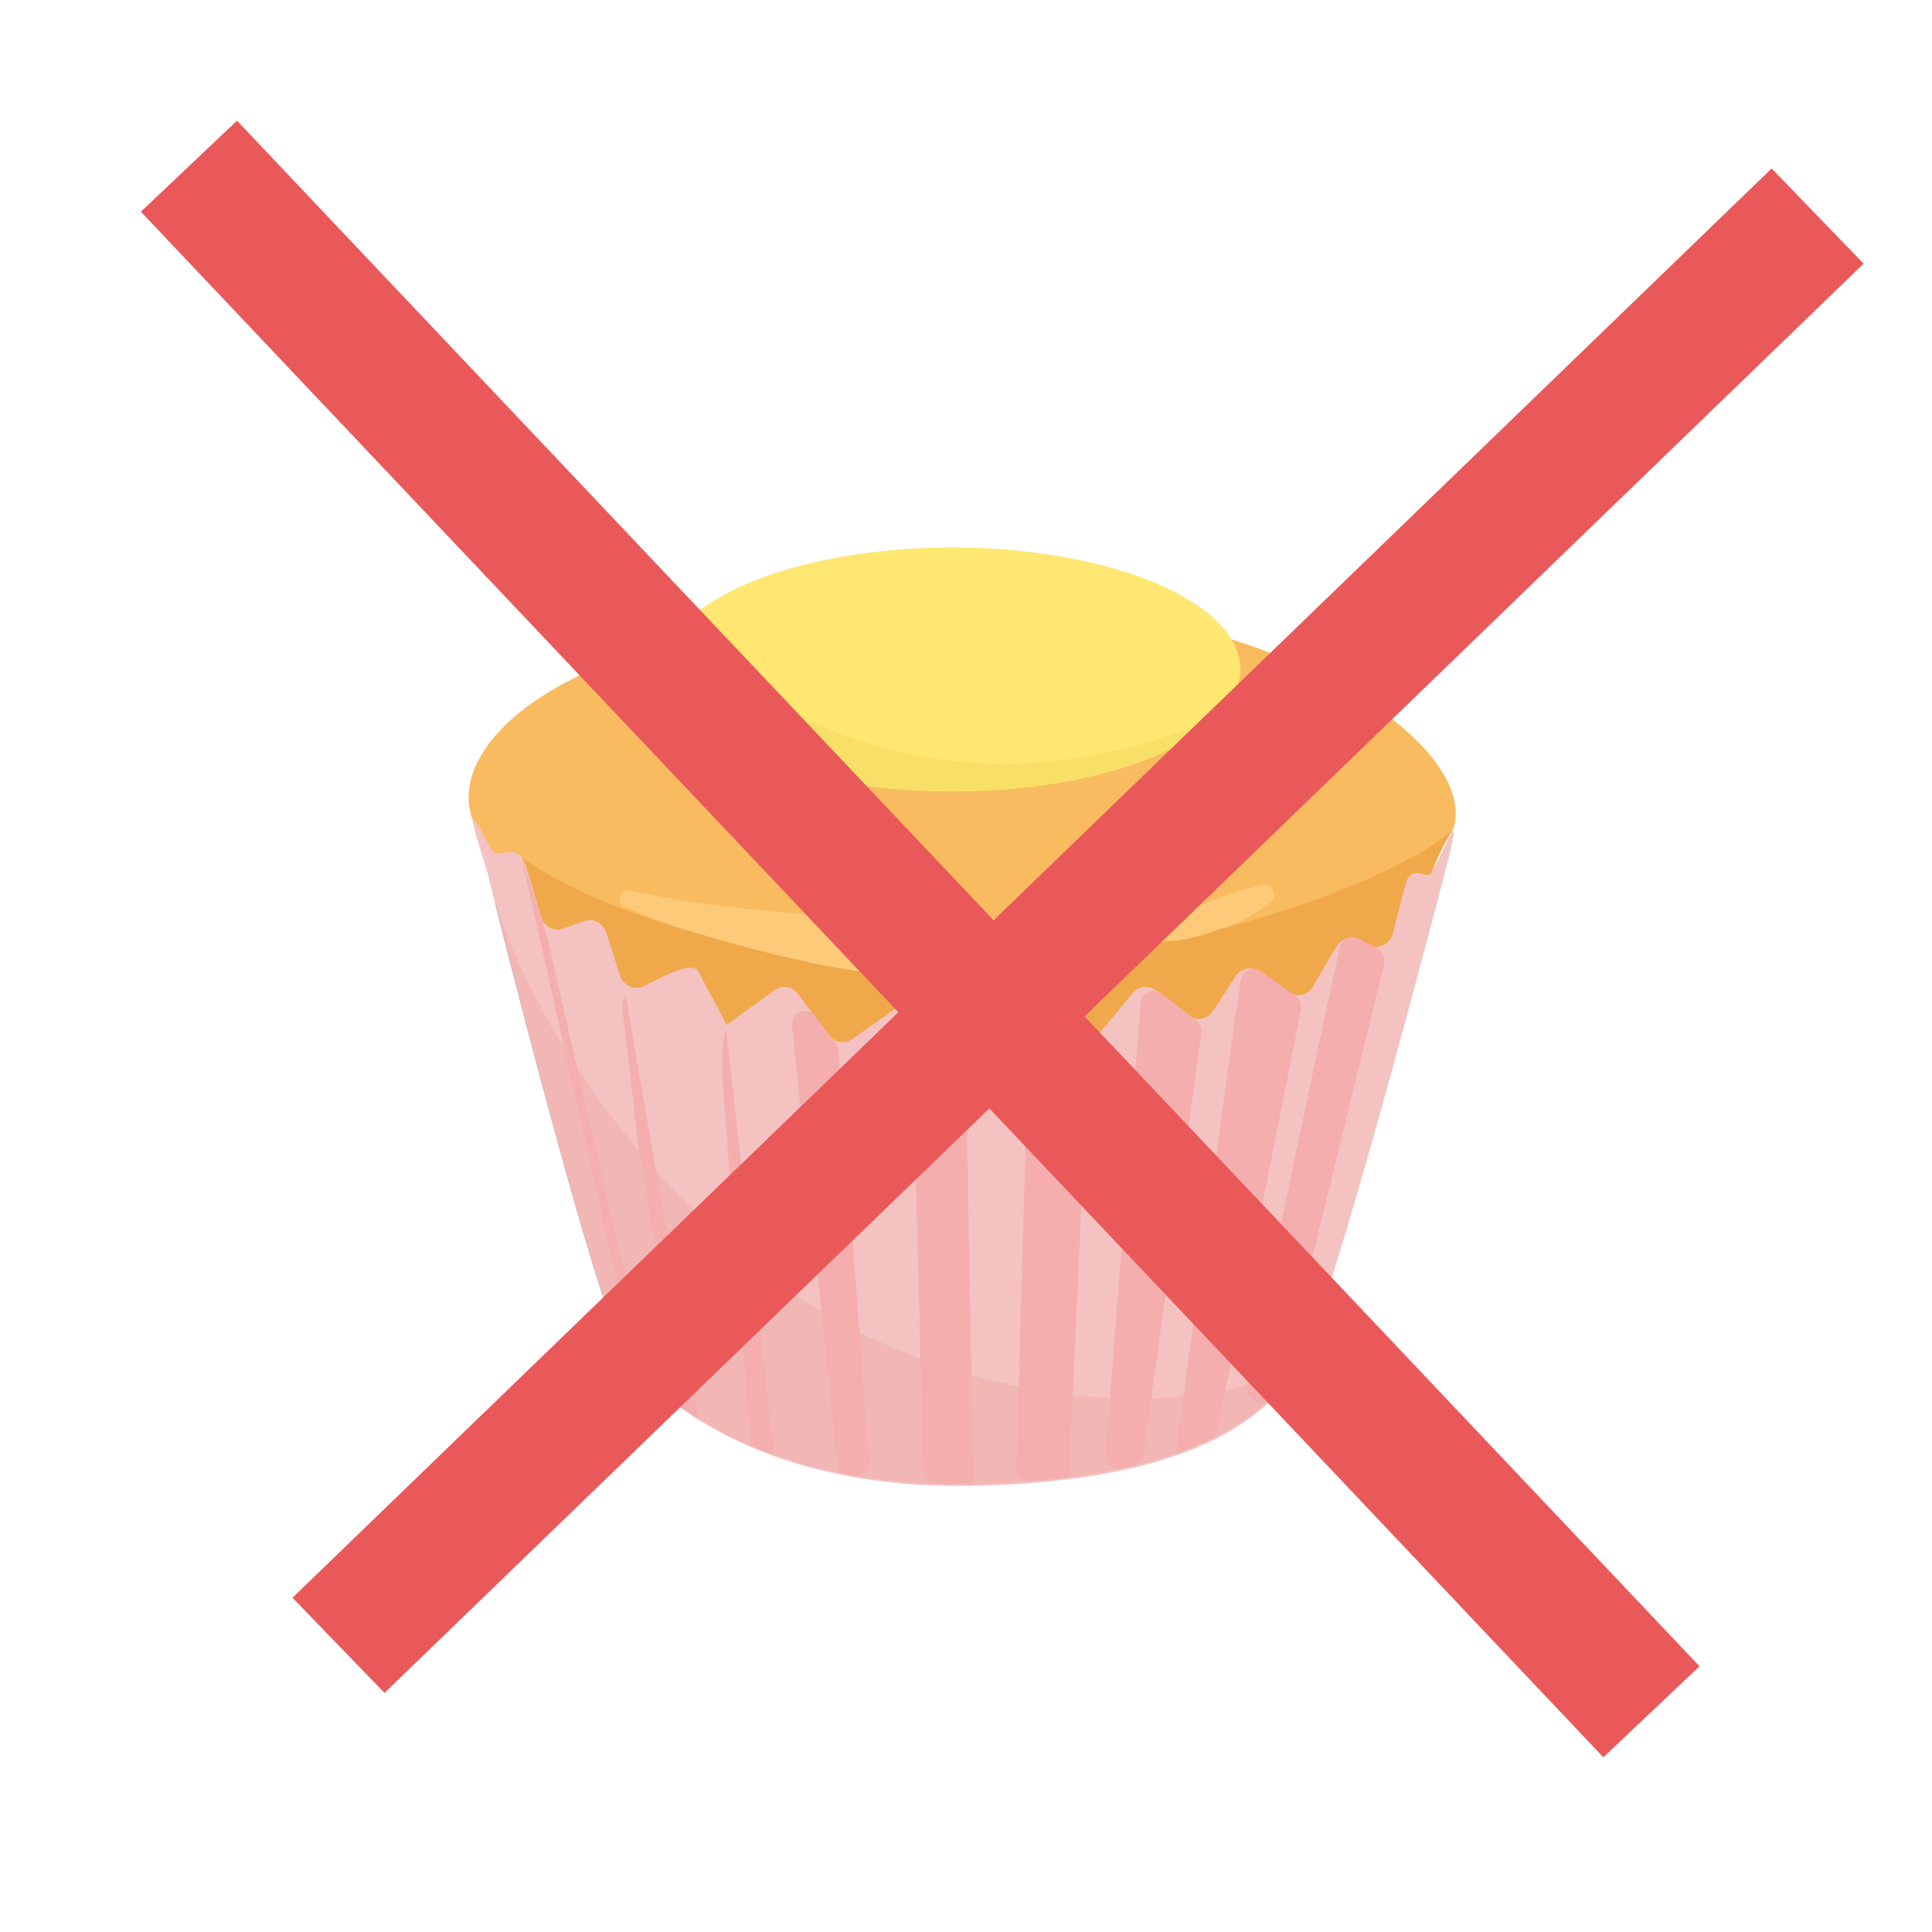
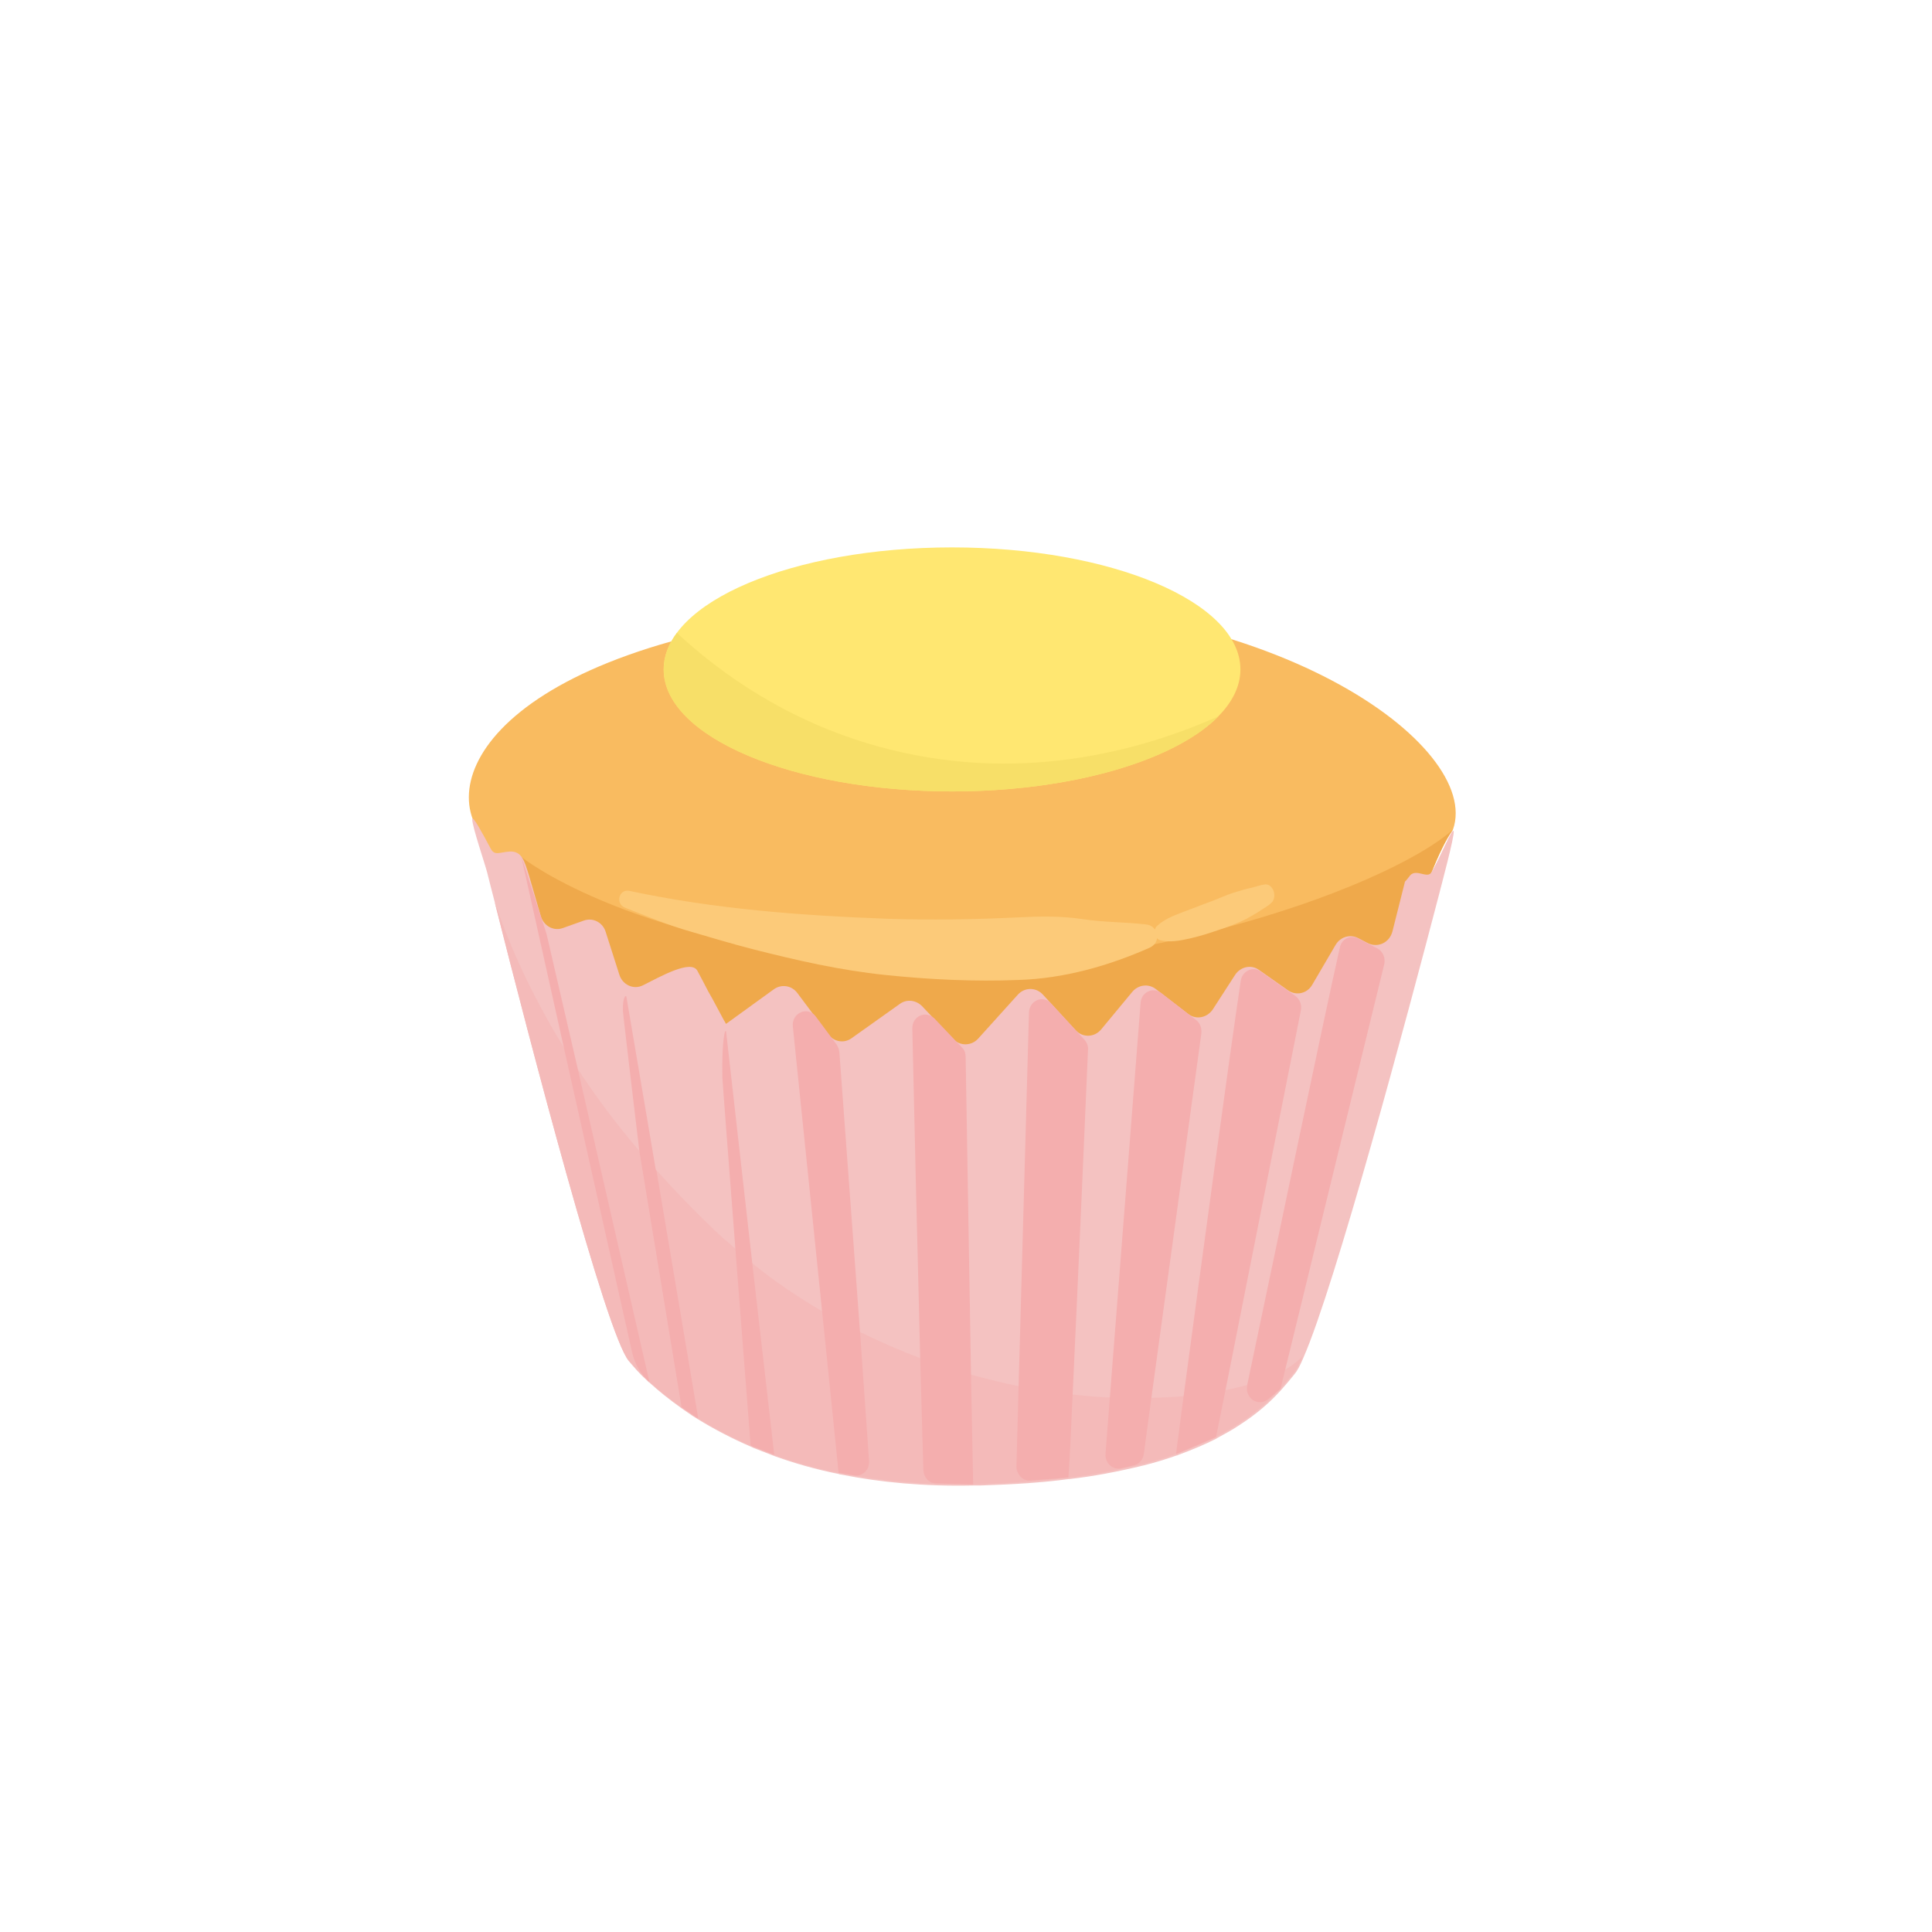
- <svg xmlns="http://www.w3.org/2000/svg" viewBox="0 0 540 540">
-   <defs>
-     <style>
-       .cls-1 {
-         isolation: isolate;
-       }
- 
-       .cls-2 {
-         fill: #f4c2c1;
-       }
- 
-       .cls-3 {
-         fill: none;
-         stroke: #ea5959;
-         stroke-miterlimit: 10;
-         stroke-width: 37px;
-       }
- 
-       .cls-4 {
-         fill: #f7df68;
-       }
- 
-       .cls-5 {
-         fill: #4f4f4e;
-         mix-blend-mode: overlay;
-         opacity: .49;
-       }
- 
-       .cls-6 {
-         fill: #f4aeae;
-       }
- 
-       .cls-7 {
-         fill: #f9bb60;
-       }
- 
-       .cls-8 {
-         fill: #ffe771;
-       }
- 
-       .cls-9 {
-         fill: #fcca79;
-       }
- 
-       .cls-10 {
-         fill: #efa94b;
-       }
-     </style>
-   </defs>
-   <g class="cls-1">
-     <g id="_Layer_" data-name="&amp;lt;Layer&amp;gt;">
-       <path class="cls-7" d="m406.14,231.87c-.3.86,0,.03-.03.03-7.75,10.58-17.98,49.92-27,69.22-9.31,19.91-201.93,11.76-221.03-7.6-9.63-9.77-21.49-55.6-25.15-62.56-10.32-19.61,18.25-57.78,130.48-62.24,91.55-3.62,150.99,39.83,142.72,63.16Z" />
-       <path class="cls-10" d="m406.1,231.91c-7.75,10.58-17.98,49.92-27,69.22-9.31,19.91-201.93,11.76-221.03-7.6-9.63-9.77-12.69-23.39-14.98-35.59,1.56-10.88,2.65-18.42,2.65-18.42,0,0,28.43,23.05,97.51,29.64,65.92,6.29,143.09-19.84,162.85-37.24Z" />
-       <path class="cls-2" d="m394.21,244.65c1.78-1.84,4.83,1.08,5.89-.75,2.69-4.63,5.81-12.55,6.22-11.54.42,1-3.68,16.09-4.01,17.36-9.12,34.89-29.01,109.25-38.04,129.82-.92,2.2-1.78,3.79-2.45,4.63-1.12,1.42-2.36,2.91-3.79,4.46l-.13.14c-2.84,3.08-6.47,6.35-11.32,9.5-1.94,1.28-4.08,2.53-6.47,3.75l-.13.07c-3.16,1.62-6.73,3.14-10.81,4.56-.1.07-.19.1-.32.1-2.87,1.01-5.96,1.96-9.34,2.84-3.32.84-6.89,1.62-10.71,2.3-3.16.61-6.47,1.12-10.01,1.52-.03,0-.1,0-.22.03-7.33.95-15.52,1.55-24.7,1.83-.54.03-1.12.03-1.66.03h-.19c-13.83.27-25.98-.91-36.56-3.04l-.64-.14c-.1,0-.22-.03-.32-.07-6.5-1.32-12.4-3.01-17.72-4.9l-.83-.3-5.39-2.1-.38-.17c-5.77-2.47-10.74-5.14-15.05-7.81-.54-.34-1.05-.68-1.56-1.01h-.03l-2.9-1.99c-3.54-2.47-6.5-4.9-8.89-7.1v-.03c-.13-.1-.22-.2-.35-.3l-.29-.27c-1.18-1.08-2.2-2.13-3.09-3.08-.83-.88-1.53-1.66-2.14-2.37-6.34-7.4-27.57-89.02-37.49-128.29-.77-3.01-1.47-5.77-2.09-8.23-.52-2.06-4.28-13.23-4.18-15.02.07-1.18,2.71,3.58,5.07,8.11,1.13,2.16,2.53,1.07,5.35.95,3.34-.14,3.96,2.43,5.27,6.5l3.44,11.68c.87,2.68,3.61,4.11,6.15,3.22l5.91-2.08c2.54-.9,5.29.55,6.15,3.24l3.81,11.9c.93,2.91,4.02,4.32,6.65,3.04,4.83-2.36,13.39-7.26,15.24-4.15.45.71,2.58,4.93,3,5.74,1.79,3.14,3.51,6.46,4.37,8.11.16.27.26.51.35.71.1.14.16.27.22.41l13.4-9.69c2.11-1.53,4.98-1.07,6.57,1.06l8.63,11.54c1.58,2.11,4.43,2.58,6.54,1.08l13.46-9.59c1.93-1.38,4.52-1.11,6.17.63l8.71,9.24c1.94,2.05,5.08,2.01,6.97-.09l11.1-12.33c1.91-2.12,5.1-2.14,7.03-.03l9.08,9.93c1.98,2.17,5.28,2.08,7.16-.19l8.66-10.45c1.66-2,4.49-2.34,6.52-.77l9.11,7c2.22,1.71,5.34,1.13,6.89-1.27l6.19-9.61c1.51-2.34,4.51-2.96,6.73-1.39l8.13,5.74c2.29,1.62,5.39.91,6.84-1.57l6.51-11.08c1.33-2.25,4.05-3.08,6.29-1.9l2.68,1.4c2.75,1.44,6.06-.14,6.86-3.28l3.55-13.87c.23-.89.68-1.71,1.31-2.35h0Z" />
-       <path class="cls-5" d="m364.06,379.09c-.92,2.2-1.79,3.79-2.45,4.63-1.12,1.42-2.36,2.91-3.79,4.46l-.13.14c-2.84,3.08-6.47,6.35-11.32,9.5-1.94,1.28-4.08,2.53-6.47,3.75l-.13.07c-3.16,1.62-6.73,3.14-10.81,4.56l-.32.14v-.03c-2.87,1.01-5.96,1.96-9.34,2.84-3.32.84-6.89,1.62-10.71,2.3-3.16.61-6.47,1.12-10.01,1.52-.03,0-.1,0-.22.03-7.33.95-15.52,1.55-24.7,1.83-.54.03-1.12.03-1.66.03h-.19c-13.83.27-25.98-.91-36.56-3.04l-.64-.14-.32-.03v-.03c-6.5-1.32-12.4-3.01-17.72-4.9l-.83-.3-5.39-2.1-.38-.17c-5.77-2.47-10.74-5.14-15.05-7.81l.03.1-1.59-1.12h-.03l-2.9-1.99c-3.54-2.47-6.5-4.9-8.89-7.1l-.35-.34-.29-.27c-1.18-1.08-2.2-2.13-3.09-3.08-.83-.88-1.53-1.66-2.14-2.37-6.34-7.4-27.57-89.02-37.49-128.29,3.6,10.75,9.63,24.98,19.51,41,.13.2.22.37.35.57l.03.07c1.05,1.69,2.14,3.38,3.28,5.1.1.14.19.3.29.44l.03.03c4.81,7.3,10.42,14.87,16.96,22.64.1.1.16.2.29.3v.03c1.37,1.66,2.81,3.28,4.27,4.93.1.1.19.2.26.3l.03.03c4.91,5.54,10.26,11.09,16.19,16.73.92.88,1.85,1.76,2.81,2.6.1.07.16.17.26.2,2.55,2.33,5.16,4.56,7.81,6.66.06.07.16.1.22.17,6.12,4.87,12.43,9.13,18.87,12.91,3.51,2.1,7.04,4.02,10.58,5.78,5.67,2.81,11.38,5.27,17.05,7.37,4.75,1.76,9.5,3.28,14.18,4.6,4.49,1.25,8.93,2.3,13.29,3.18,5.13,1.05,10.2,1.79,15.08,2.33,3.54.41,7.01.68,10.39.84,3.98.2,7.87.24,11.57.14,3.12-.07,6.12-.24,8.99-.51,4.18-.37,8.1-.95,11.7-1.69,2.17-.44,4.21-.95,6.12-1.52,4.18-1.18,7.71-2.64,10.52-4.26,2.04-1.18,3.7-2.43,4.94-3.79Z" />
-       <path class="cls-6" d="m216.41,406.65l-.83-.3-5.39-2.1-.38-.17s-7.86-101.58-7.89-102.91c-.17-10.81.88-14.6,1.14-12.3l7.32,64.62,6.02,53.16Z" />
-       <path class="cls-6" d="m194.96,396.43l-1.59-1.12h-.03l-2.9-1.99-11.79-71.58s-4.62-38.39-4.63-39.2c-.06-3.92.87-4.57.99-3.83l8.2,48.31,11.73,69.32.03.1Z" />
-       <path class="cls-6" d="m181.54,386.19v.03l-.35-.34-.29-.27h0c-2.02-2.01-3.43-4.6-4.07-7.45l-19.13-85.29-11.95-53.37,6.67,20.54c.14.43.26.88.37,1.32l8.58,37.25,20.18,87.57Z" />
-       <path class="cls-6" d="m195.15,396.26l-1.59-1.12h-.03l-2.9-1.99-11.7-71.07c1.37,1.66,2.81,3.28,4.27,4.93.1.1.19.2.26.3l.03.03,11.63,68.81.03.1Z" />
-       <path class="cls-6" d="m272,414.85h-.19c-1.1-.02-6.54-.16-10.16-.27-1.9-.05-3.43-1.65-3.5-3.66-.2-5.54-.51-17.09-.87-31.16-.8-30.68-1.8-73.4-2.23-92.2-.08-3.45,3.85-5.21,6.15-2.78l7.68,8.15c.66.7,1.04,1.64,1.05,2.63l1.54,88.8.54,30.48Z" />
-       <path class="cls-6" d="m303.14,290.61c.69.76,1.06,1.77,1.01,2.82-.44,10.1-2.83,64.64-4.33,96.45-.64,13.62-1.15,23.05-1.24,23.08-.03,0-.1,0-.22.03-1.2.11-6.57.53-10.4.84-2.13.17-3.92-1.66-3.86-3.92l.64-22.36,2.93-104.53c.09-3.37,3.97-4.97,6.18-2.54l9.27,10.14Z" />
-       <path class="cls-6" d="m334.31,285.13c1.08.83,1.64,2.23,1.45,3.64l-13.97,102.08-2.12,15.62c-.22,1.6-1.36,2.88-2.85,3.2l-3.52.76c-2.35.5-4.5-1.52-4.3-4.06l1.23-15.65,8.56-110.35c.23-2.96,3.43-4.52,5.7-2.78l9.83,7.55Z" />
-       <path class="cls-6" d="m362.09,278.36c1.23.87,1.83,2.44,1.53,3.96l-21.14,106.33-2.58,12.91-.13.07-10.81,4.56-.32.14v-.03c.1-.57.89-6.66,2.14-15.95,4.12-30.66,12.97-96.45,16.01-116.3.42-2.74,3.37-4.11,5.55-2.57l9.75,6.89Z" />
-       <path class="cls-6" d="m384.96,265.11c1.53.8,2.32,2.63,1.89,4.38l-27.73,113.39-1.31,5.31-.13.14-3.38,2.83c-2.66,2.23-6.49-.31-5.75-3.82.01-.07.03-.13.04-.2,5.85-28.04,21.54-102.93,25.91-122.3.54-2.38,3.02-3.62,5.09-2.53l5.35,2.8Z" />
-       <path class="cls-6" d="m242.89,408.3c.18,2.45-1.84,4.44-4.13,4.07l-3.52-.56-.64-.14-.32-.03v-.03l-4.65-44.98-8.24-79.84c-.39-3.81,4.16-5.79,6.4-2.79l5.81,7.77c.44.59.71,1.32.77,2.07l5.84,78.57,2.67,35.9Z" />
-       <path class="cls-9" d="m353.47,247.18c-1.37.17-2.63.69-3.97.96-1.36.28-2.68.7-4.02,1.09-2.51.73-4.92,1.85-7.36,2.78-2.46.94-4.92,1.85-7.38,2.81-2.56,1-5.31,2.04-7.35,4.01-.27.26-.41.58-.51.92-.5-.71-1.28-1.26-2.38-1.4-5.92-.73-11.91-.64-17.82-1.47-6.08-.86-11.78-.84-17.91-.54-12.19.58-24.43.82-36.62.35-24.3-.93-48.33-2.7-72.2-7.75-2.91-.62-3.99,3.61-1.22,4.69,6.13,2.39,12.05,4.9,18.41,6.74,5.75,1.67,11.5,3.36,17.3,4.86,12.22,3.15,24.43,5.89,36.97,7.17,12.43,1.27,24.88,1.88,37.37,1.44,12.47-.44,25.03-3.91,36.55-9.01,1.28-.56,1.96-1.61,2.13-2.69.25.26.54.47.9.57,2.7.7,5.64.12,8.3-.51,2.64-.63,5.21-1.42,7.78-2.32,2.7-.94,5.46-1.86,7.98-3.24,1.22-.67,2.43-1.32,3.56-2.15,1.13-.83,2.36-1.42,3.41-2.38,1.69-1.54.41-5.21-1.92-4.92Z" />
-       <ellipse class="cls-8" cx="266.08" cy="187.12" rx="80.6" ry="34.09" />
-       <path class="cls-4" d="m266.08,221.22c33.58,0,62.35-8.69,74.47-21.03-22.02,9.81-56.53,19.3-95.55,8.31-24.87-7-43.32-20-55.84-31.58-2.39,3.22-3.68,6.65-3.68,10.21,0,18.83,36.09,34.09,80.6,34.09Z" />
-       <g>
-         <line class="cls-3" x1="508.03" y1="60.39" x2="94.61" y2="459.87" />
-         <line class="cls-3" x1="52.81" y1="46.45" x2="461.58" y2="478.45" />
-       </g>
+ <svg xmlns="http://www.w3.org/2000/svg" version="1.1" id="Layer_1" x="0px" y="0px" viewBox="0 0 540 540" style="enable-background:new 0 0 540 540;" xml:space="preserve">
+   <style type="text/css">
+ 	.st0{fill:#F9BB60;}
+ 	.st1{fill:#EFA94B;}
+ 	.st2{fill:#F4C2C1;}
+ 	.st3{fill:#F4BAB9;}
+ 	.st4{fill:#F4AEAE;}
+ 	.st5{fill:#FCCA79;}
+ 	.st6{fill:#FFE771;}
+ 	.st7{fill:#F7DF68;}
+ </style>
+   <g>
+     <g id="_Layer_">
+       <path class="st0" d="M406.1,231.9C405.8,232.7,406.1,231.9,406.1,231.9c-7.8,10.6-18,50-27,69.2c-9.3,19.9-201.9,11.8-221-7.6    c-9.6-9.8-21.5-55.6-25.1-62.6c-10.3-19.6,18.2-57.8,130.5-62.2C355,165.1,414.4,208.5,406.1,231.9L406.1,231.9z" />
+       <path class="st1" d="M406.1,231.9c-7.8,10.6-18,49.9-27,69.2c-9.3,19.9-201.9,11.8-221-7.6c-9.6-9.8-12.7-23.4-15-35.6    c1.6-10.9,2.6-18.4,2.6-18.4s28.4,23.1,97.5,29.6C309.2,275.5,386.3,249.3,406.1,231.9L406.1,231.9z" />
+       <path class="st2" d="M394.2,244.6c1.8-1.8,4.8,1.1,5.9-0.8c2.7-4.6,5.8-12.6,6.2-11.5c0.4,1-3.7,16.1-4,17.4    c-9.1,34.9-29,109.2-38,129.8c-0.9,2.2-1.8,3.8-2.5,4.6c-1.1,1.4-2.4,2.9-3.8,4.5l-0.1,0.1c-2.8,3.1-6.5,6.4-11.3,9.5    c-1.9,1.3-4.1,2.5-6.5,3.8l-0.1,0.1c-3.2,1.6-6.7,3.1-10.8,4.6c-0.1,0.1-0.2,0.1-0.3,0.1c-2.9,1-6,2-9.3,2.8    c-3.3,0.8-6.9,1.6-10.7,2.3c-3.2,0.6-6.5,1.1-10,1.5c0,0-0.1,0-0.2,0c-7.3,1-15.5,1.5-24.7,1.8c-0.5,0-1.1,0-1.7,0H272    c-13.8,0.3-26-0.9-36.6-3l-0.6-0.1c-0.1,0-0.2,0-0.3-0.1c-6.5-1.3-12.4-3-17.7-4.9l-0.8-0.3l-5.4-2.1l-0.4-0.2    c-5.8-2.5-10.7-5.1-15.1-7.8c-0.5-0.3-1.1-0.7-1.6-1h0l-2.9-2c-3.5-2.5-6.5-4.9-8.9-7.1v0c-0.1-0.1-0.2-0.2-0.4-0.3l-0.3-0.3    c-1.2-1.1-2.2-2.1-3.1-3.1c-0.8-0.9-1.5-1.7-2.1-2.4c-6.3-7.4-27.6-89-37.5-128.3c-0.8-3-1.5-5.8-2.1-8.2    c-0.5-2.1-4.3-13.2-4.2-15c0.1-1.2,2.7,3.6,5.1,8.1c1.1,2.2,2.5,1.1,5.4,0.9c3.3-0.1,4,2.4,5.3,6.5l3.4,11.7    c0.9,2.7,3.6,4.1,6.1,3.2l5.9-2.1c2.5-0.9,5.3,0.5,6.1,3.2l3.8,11.9c0.9,2.9,4,4.3,6.6,3c4.8-2.4,13.4-7.3,15.2-4.1    c0.4,0.7,2.6,4.9,3,5.7c1.8,3.1,3.5,6.5,4.4,8.1c0.2,0.3,0.3,0.5,0.4,0.7c0.1,0.1,0.2,0.3,0.2,0.4l13.4-9.7c2.1-1.5,5-1.1,6.6,1.1    l8.6,11.5c1.6,2.1,4.4,2.6,6.5,1.1l13.5-9.6c1.9-1.4,4.5-1.1,6.2,0.6l8.7,9.2c1.9,2,5.1,2,7-0.1l11.1-12.3c1.9-2.1,5.1-2.1,7,0    l9.1,9.9c2,2.2,5.3,2.1,7.2-0.2l8.7-10.5c1.7-2,4.5-2.3,6.5-0.8l9.1,7c2.2,1.7,5.3,1.1,6.9-1.3l6.2-9.6c1.5-2.3,4.5-3,6.7-1.4    l8.1,5.7c2.3,1.6,5.4,0.9,6.8-1.6l6.5-11.1c1.3-2.2,4-3.1,6.3-1.9l2.7,1.4c2.8,1.4,6.1-0.1,6.9-3.3l3.5-13.9    C393.1,246.1,393.6,245.3,394.2,244.6L394.2,244.6L394.2,244.6z" />
+       <path class="st3" d="M364.1,379.1c-0.9,2.2-1.8,3.8-2.5,4.6c-1.1,1.4-2.4,2.9-3.8,4.5l-0.1,0.1c-2.8,3.1-6.5,6.4-11.3,9.5    c-1.9,1.3-4.1,2.5-6.5,3.8l-0.1,0.1c-3.2,1.6-6.7,3.1-10.8,4.6l-0.3,0.1v0c-2.9,1-6,2-9.3,2.8c-3.3,0.8-6.9,1.6-10.7,2.3    c-3.2,0.6-6.5,1.1-10,1.5c0,0-0.1,0-0.2,0c-7.3,1-15.5,1.5-24.7,1.8c-0.5,0-1.1,0-1.7,0h-0.2c-13.8,0.3-26-0.9-36.6-3l-0.6-0.1    l-0.3,0v0c-6.5-1.3-12.4-3-17.7-4.9l-0.8-0.3l-5.4-2.1l-0.4-0.2c-5.8-2.5-10.7-5.1-15.1-7.8l0,0.1l-1.6-1.1h0l-2.9-2    c-3.5-2.5-6.5-4.9-8.9-7.1l-0.4-0.3l-0.3-0.3c-1.2-1.1-2.2-2.1-3.1-3.1c-0.8-0.9-1.5-1.7-2.1-2.4c-6.3-7.4-27.6-89-37.5-128.3    c3.6,10.7,9.6,25,19.5,41c0.1,0.2,0.2,0.4,0.4,0.6l0,0.1c1.1,1.7,2.1,3.4,3.3,5.1c0.1,0.1,0.2,0.3,0.3,0.4l0,0    c4.8,7.3,10.4,14.9,17,22.6c0.1,0.1,0.2,0.2,0.3,0.3v0c1.4,1.7,2.8,3.3,4.3,4.9c0.1,0.1,0.2,0.2,0.3,0.3l0,0    c4.9,5.5,10.3,11.1,16.2,16.7c0.9,0.9,1.9,1.8,2.8,2.6c0.1,0.1,0.2,0.2,0.3,0.2c2.6,2.3,5.2,4.6,7.8,6.7c0.1,0.1,0.2,0.1,0.2,0.2    c6.1,4.9,12.4,9.1,18.9,12.9c3.5,2.1,7,4,10.6,5.8c5.7,2.8,11.4,5.3,17.1,7.4c4.8,1.8,9.5,3.3,14.2,4.6c4.5,1.2,8.9,2.3,13.3,3.2    c5.1,1,10.2,1.8,15.1,2.3c3.5,0.4,7,0.7,10.4,0.8c4,0.2,7.9,0.2,11.6,0.1c3.1-0.1,6.1-0.2,9-0.5c4.2-0.4,8.1-1,11.7-1.7    c2.2-0.4,4.2-1,6.1-1.5c4.2-1.2,7.7-2.6,10.5-4.3C361.1,381.7,362.8,380.4,364.1,379.1L364.1,379.1z" />
+       <path class="st4" d="M216.4,406.6l-0.8-0.3l-5.4-2.1l-0.4-0.2c0,0-7.9-101.6-7.9-102.9c-0.2-10.8,0.9-14.6,1.1-12.3l7.3,64.6    L216.4,406.6L216.4,406.6z" />
+       <path class="st4" d="M195,396.4l-1.6-1.1h0l-2.9-2l-11.8-71.6c0,0-4.6-38.4-4.6-39.2c-0.1-3.9,0.9-4.6,1-3.8l8.2,48.3L195,396.4    L195,396.4L195,396.4z" />
+       <path class="st4" d="M181.5,386.2L181.5,386.2l-0.4-0.3l-0.3-0.3l0,0c-2-2-3.4-4.6-4.1-7.5l-19.1-85.3l-11.9-53.4l6.7,20.5    c0.1,0.4,0.3,0.9,0.4,1.3l8.6,37.2L181.5,386.2L181.5,386.2z" />
+       <path class="st4" d="M195.1,396.3l-1.6-1.1h0l-2.9-2l-11.7-71.1c1.4,1.7,2.8,3.3,4.3,4.9c0.1,0.1,0.2,0.2,0.3,0.3l0,0l11.6,68.8    L195.1,396.3L195.1,396.3z" />
+       <path class="st4" d="M272,414.9h-0.2c-1.1,0-6.5-0.2-10.2-0.3c-1.9,0-3.4-1.6-3.5-3.7c-0.2-5.5-0.5-17.1-0.9-31.2    c-0.8-30.7-1.8-73.4-2.2-92.2c-0.1-3.5,3.8-5.2,6.2-2.8l7.7,8.1c0.7,0.7,1,1.6,1,2.6l1.5,88.8L272,414.9L272,414.9z" />
+       <path class="st4" d="M303.1,290.6c0.7,0.8,1.1,1.8,1,2.8c-0.4,10.1-2.8,64.6-4.3,96.5c-0.6,13.6-1.1,23-1.2,23.1c0,0-0.1,0-0.2,0    c-1.2,0.1-6.6,0.5-10.4,0.8c-2.1,0.2-3.9-1.7-3.9-3.9l0.6-22.4l2.9-104.5c0.1-3.4,4-5,6.2-2.5L303.1,290.6L303.1,290.6z" />
+       <path class="st4" d="M334.3,285.1c1.1,0.8,1.6,2.2,1.5,3.6l-14,102.1l-2.1,15.6c-0.2,1.6-1.4,2.9-2.9,3.2l-3.5,0.8    c-2.4,0.5-4.5-1.5-4.3-4.1l1.2-15.6l8.6-110.4c0.2-3,3.4-4.5,5.7-2.8L334.3,285.1L334.3,285.1z" />
+       <path class="st4" d="M362.1,278.4c1.2,0.9,1.8,2.4,1.5,4l-21.1,106.3l-2.6,12.9l-0.1,0.1l-10.8,4.6l-0.3,0.1v0    c0.1-0.6,0.9-6.7,2.1-16c4.1-30.7,13-96.5,16-116.3c0.4-2.7,3.4-4.1,5.5-2.6L362.1,278.4L362.1,278.4z" />
+       <path class="st4" d="M385,265.1c1.5,0.8,2.3,2.6,1.9,4.4l-27.7,113.4l-1.3,5.3l-0.1,0.1l-3.4,2.8c-2.7,2.2-6.5-0.3-5.8-3.8    c0-0.1,0-0.1,0-0.2c5.9-28,21.5-102.9,25.9-122.3c0.5-2.4,3-3.6,5.1-2.5L385,265.1L385,265.1z" />
+       <path class="st4" d="M242.9,408.3c0.2,2.5-1.8,4.4-4.1,4.1l-3.5-0.6l-0.6-0.1l-0.3,0v0l-4.6-45l-8.2-79.8    c-0.4-3.8,4.2-5.8,6.4-2.8l5.8,7.8c0.4,0.6,0.7,1.3,0.8,2.1l5.8,78.6L242.9,408.3L242.9,408.3z" />
+       <path class="st5" d="M353.5,247.2c-1.4,0.2-2.6,0.7-4,1c-1.4,0.3-2.7,0.7-4,1.1c-2.5,0.7-4.9,1.9-7.4,2.8    c-2.5,0.9-4.9,1.9-7.4,2.8c-2.6,1-5.3,2-7.4,4c-0.3,0.3-0.4,0.6-0.5,0.9c-0.5-0.7-1.3-1.3-2.4-1.4c-5.9-0.7-11.9-0.6-17.8-1.5    c-6.1-0.9-11.8-0.8-17.9-0.5c-12.2,0.6-24.4,0.8-36.6,0.4c-24.3-0.9-48.3-2.7-72.2-7.8c-2.9-0.6-4,3.6-1.2,4.7    c6.1,2.4,12.1,4.9,18.4,6.7c5.8,1.7,11.5,3.4,17.3,4.9c12.2,3.1,24.4,5.9,37,7.2c12.4,1.3,24.9,1.9,37.4,1.4    c12.5-0.4,25-3.9,36.5-9c1.3-0.6,2-1.6,2.1-2.7c0.2,0.3,0.5,0.5,0.9,0.6c2.7,0.7,5.6,0.1,8.3-0.5c2.6-0.6,5.2-1.4,7.8-2.3    c2.7-0.9,5.5-1.9,8-3.2c1.2-0.7,2.4-1.3,3.6-2.1c1.1-0.8,2.4-1.4,3.4-2.4C357.1,250.6,355.8,246.9,353.5,247.2L353.5,247.2z" />
+       <ellipse class="st6" cx="266.1" cy="187.1" rx="80.6" ry="34.1" />
+       <path class="st7" d="M266.1,221.2c33.6,0,62.4-8.7,74.5-21c-22,9.8-56.5,19.3-95.6,8.3c-24.9-7-43.3-20-55.8-31.6    c-2.4,3.2-3.7,6.6-3.7,10.2C185.5,206,221.6,221.2,266.1,221.2z" />
    </g>
  </g>
</svg>
